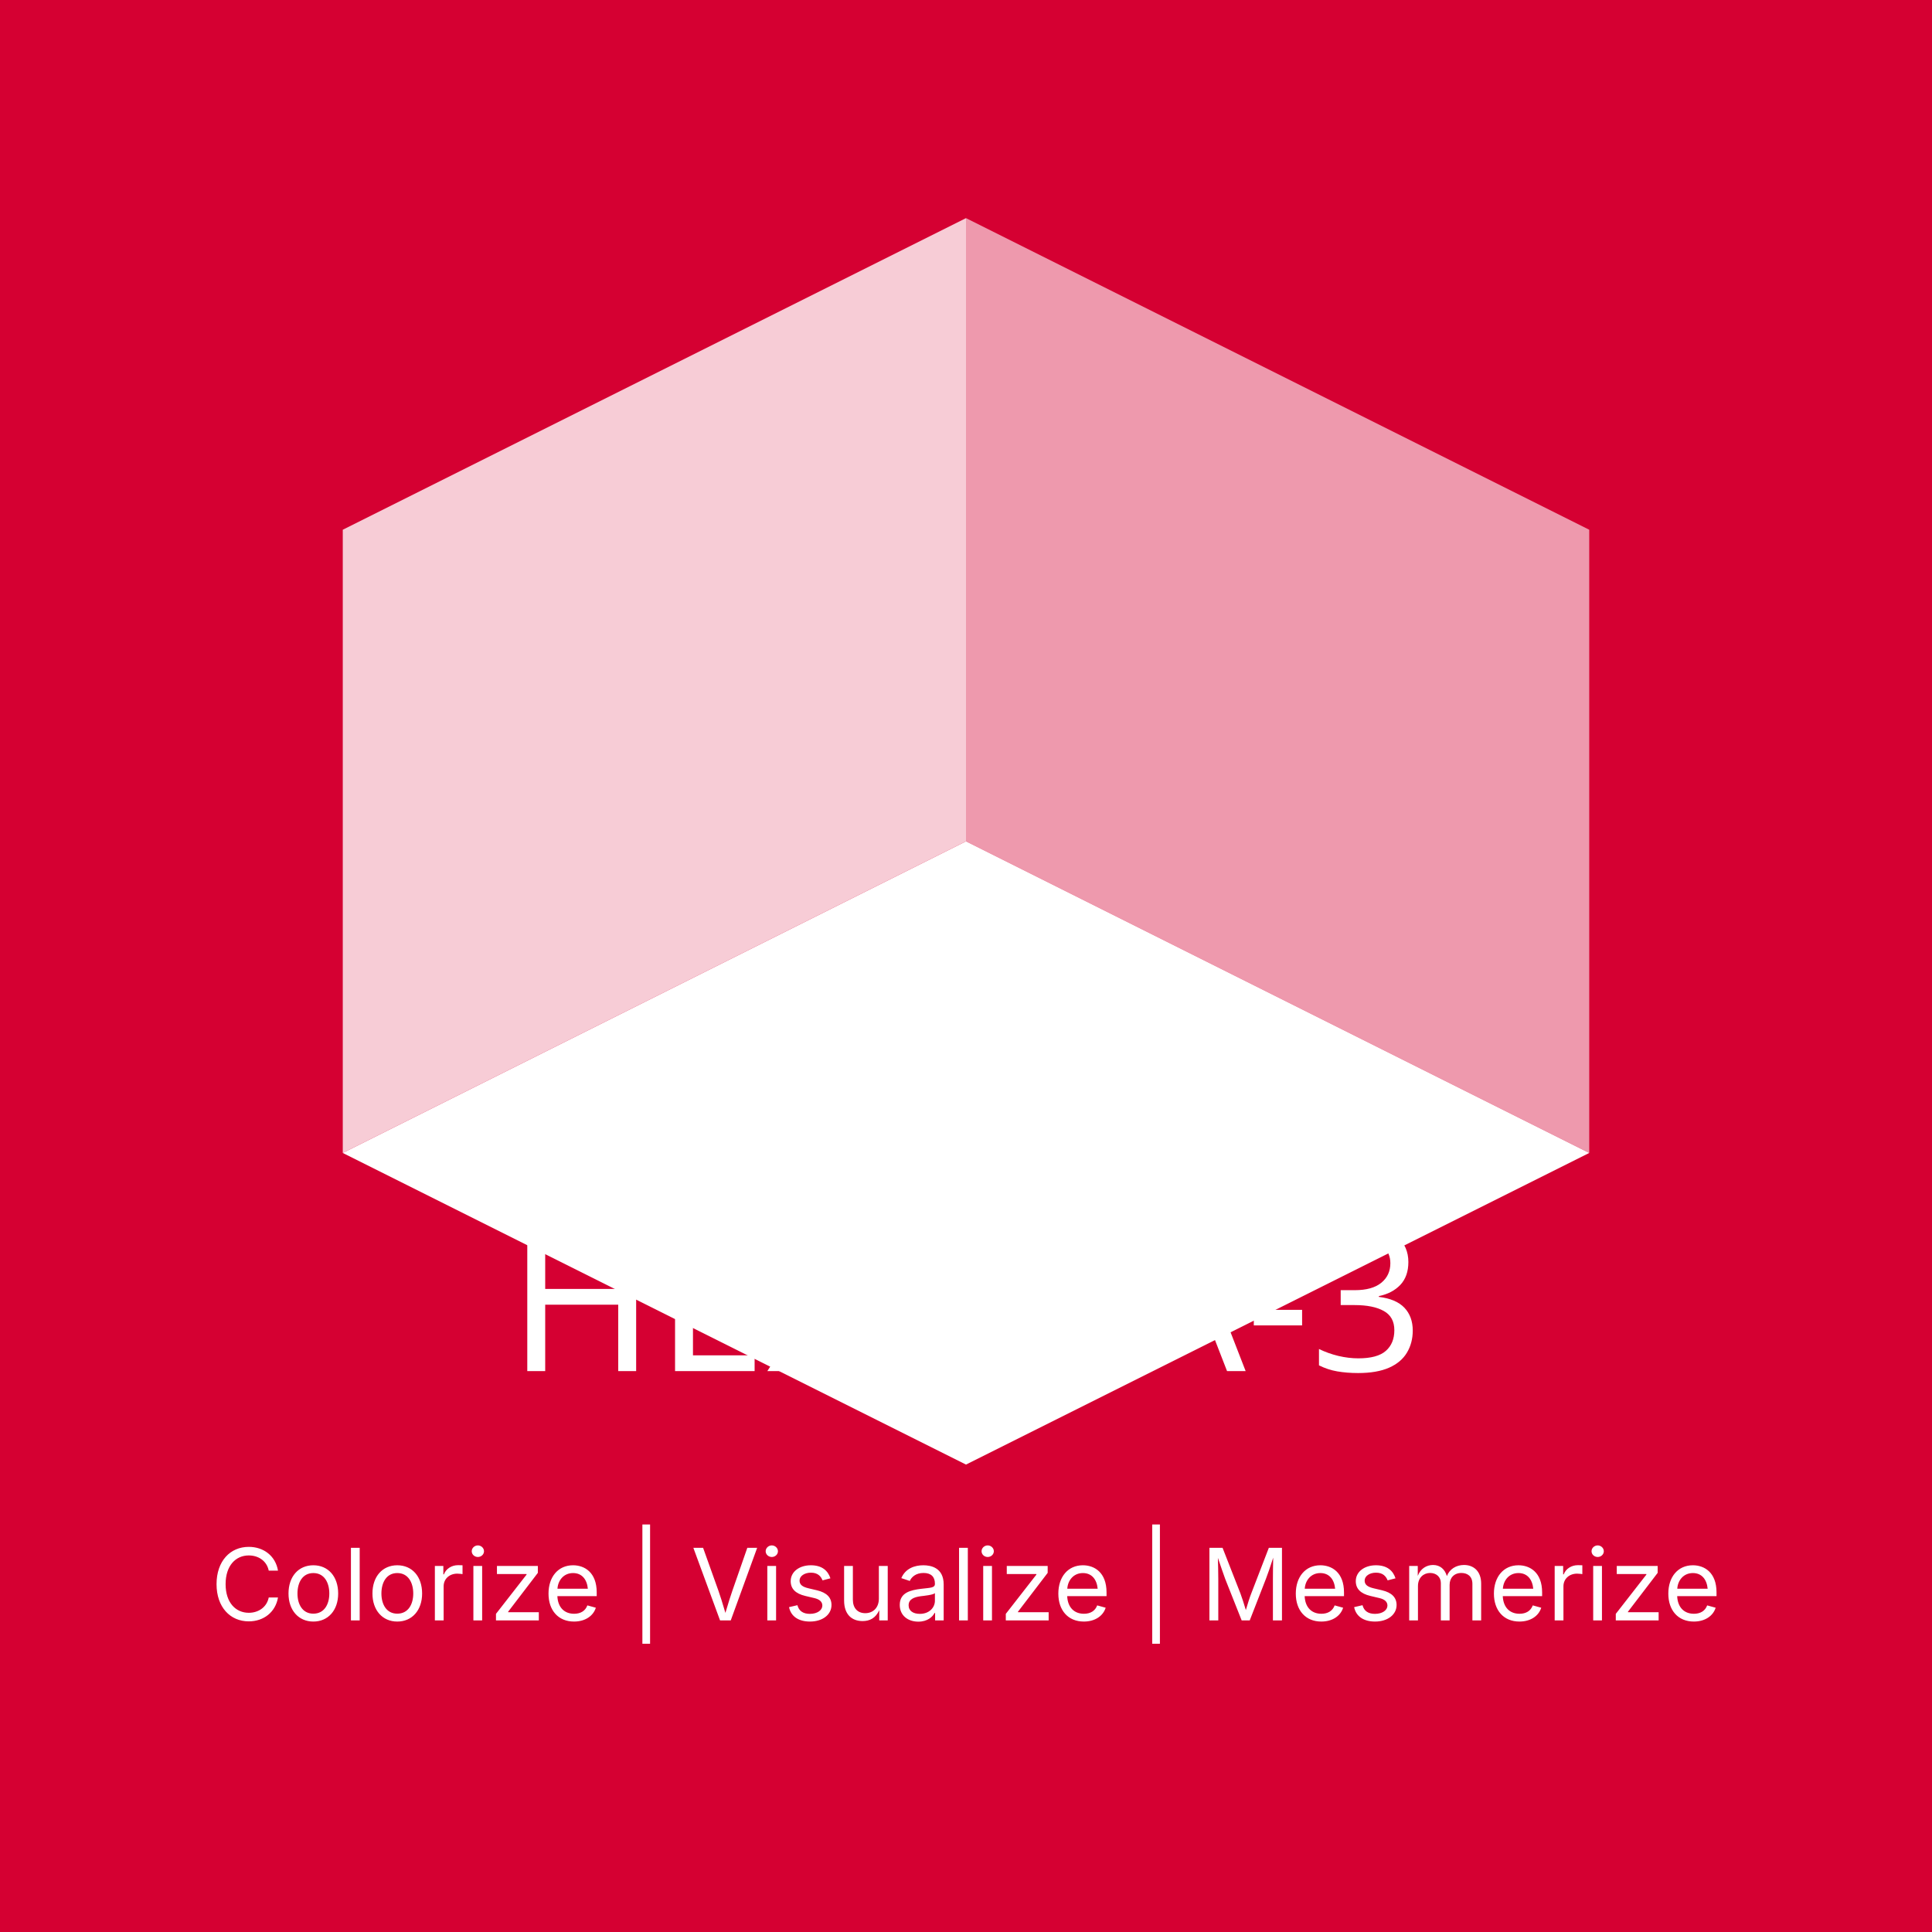
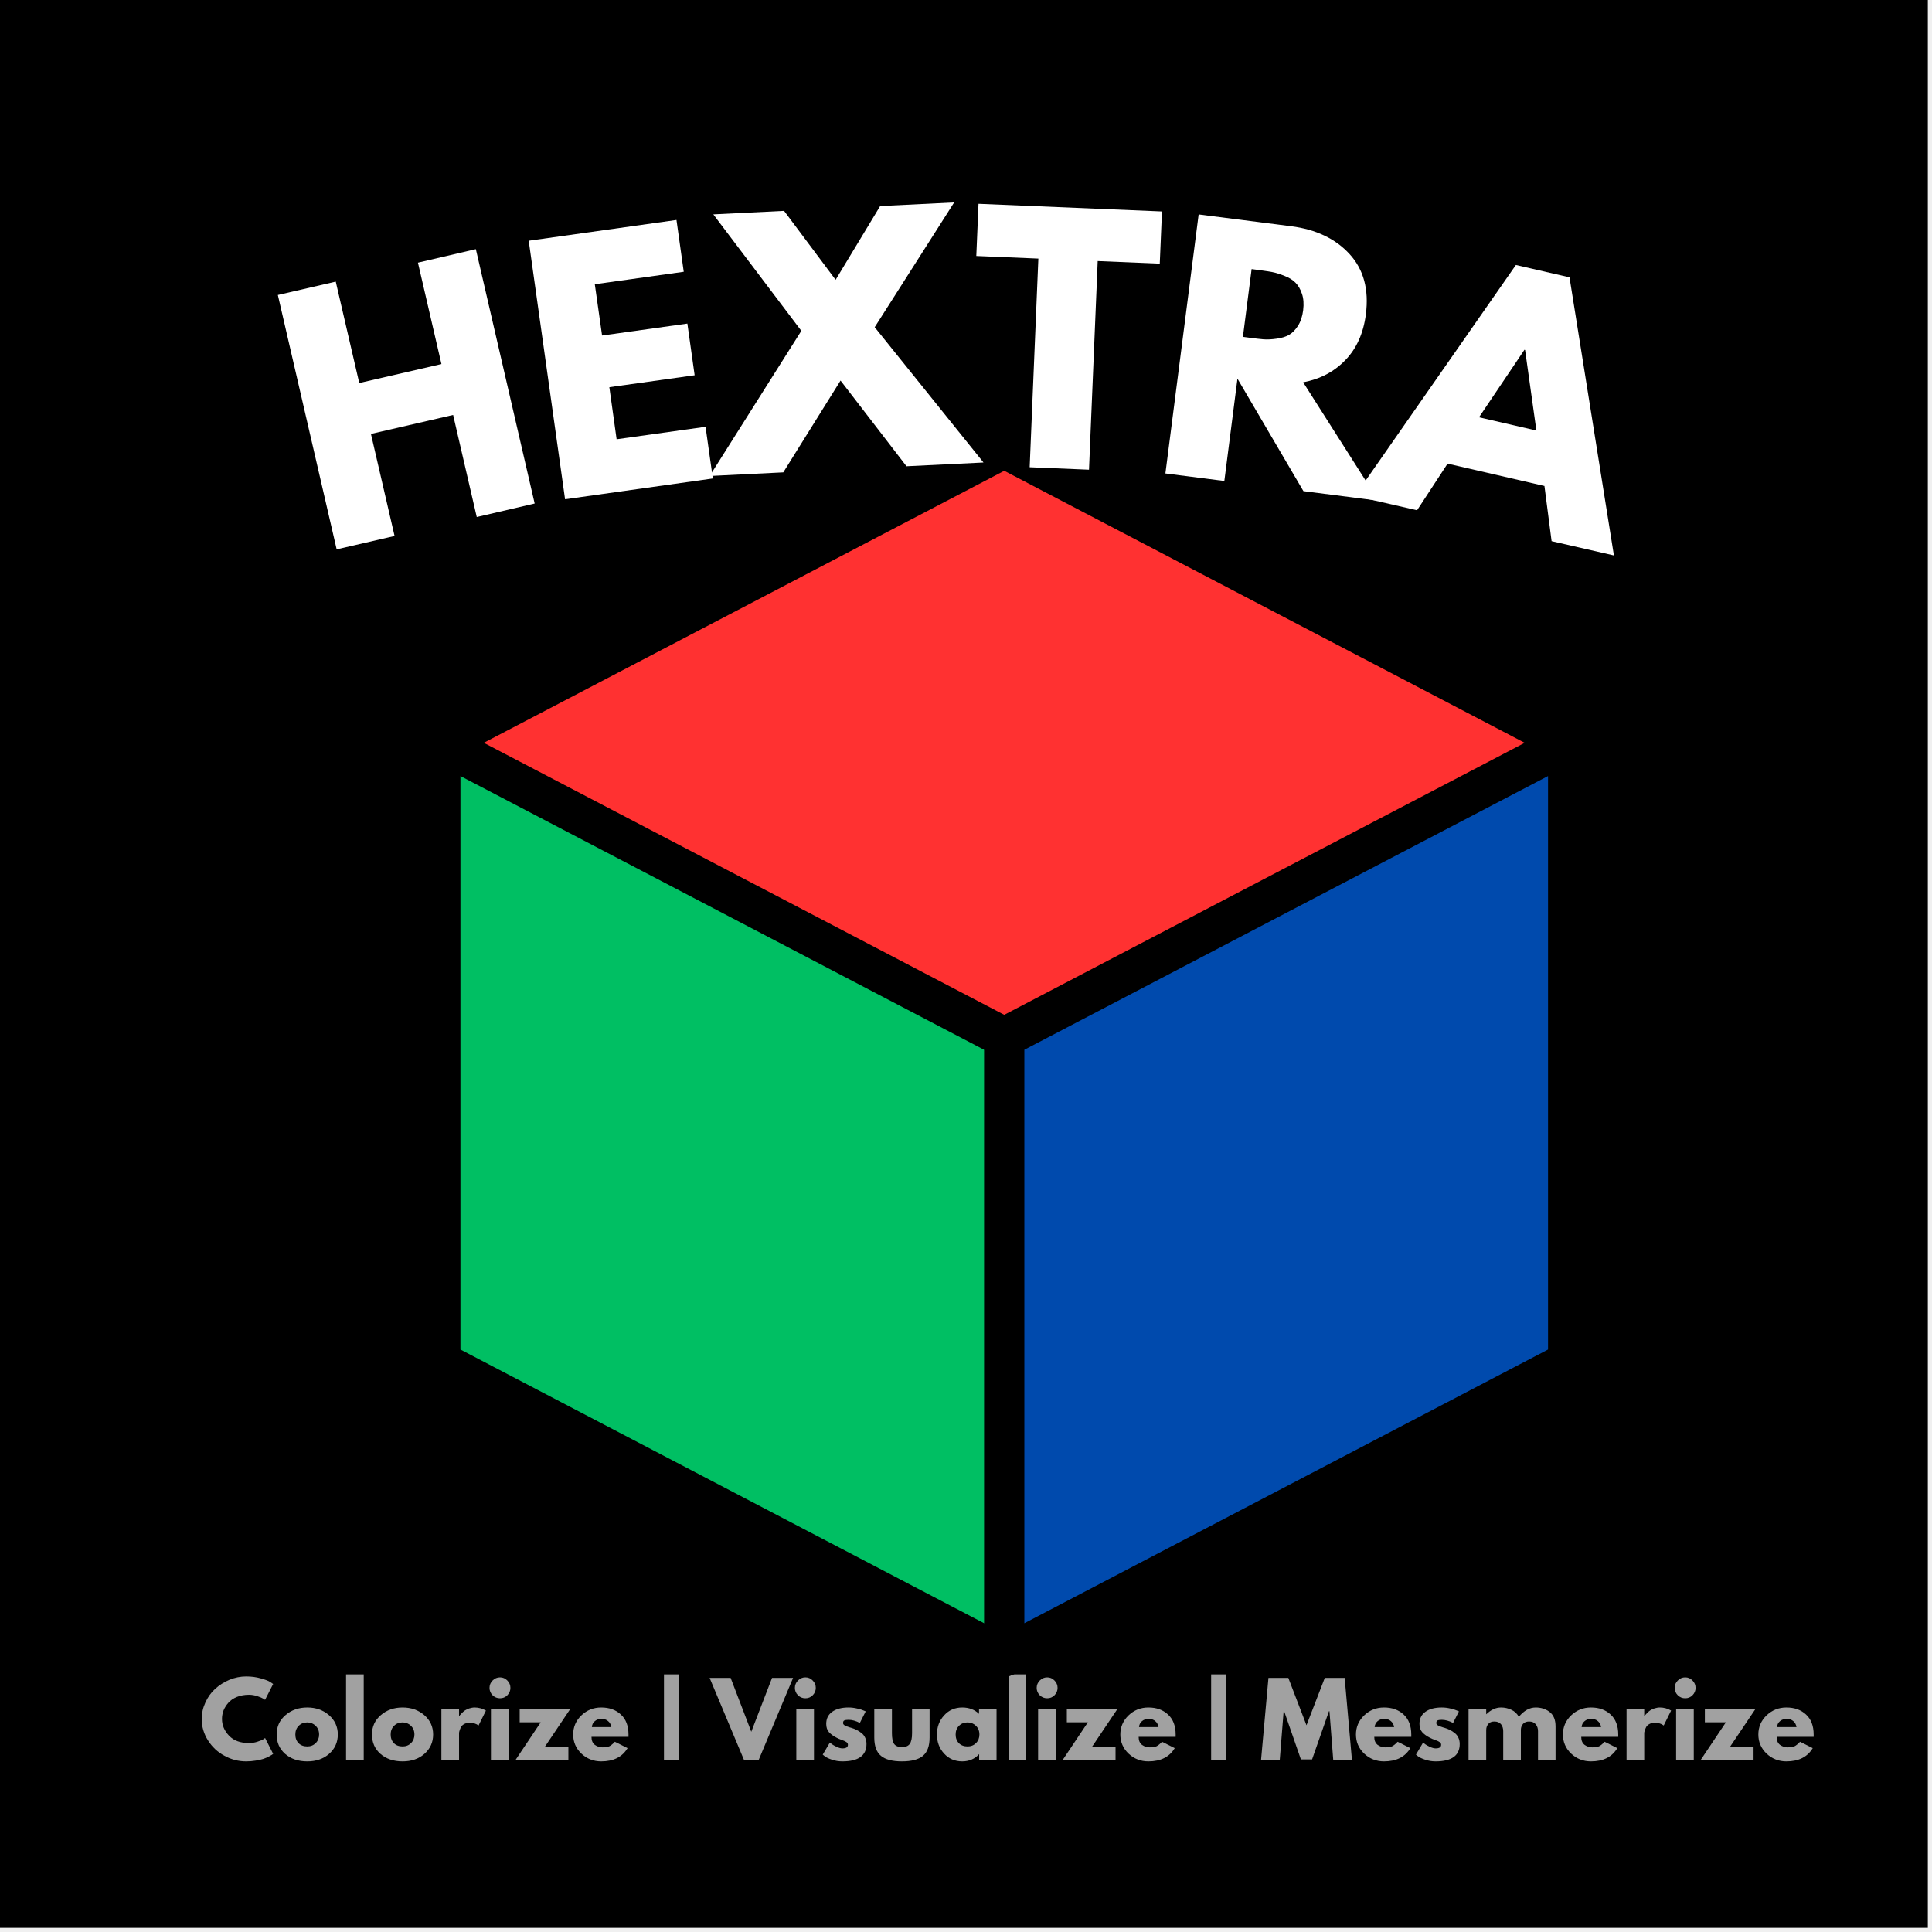
- <svg xmlns="http://www.w3.org/2000/svg" width="310" height="310">
-   <rect width="310" height="310" fill="#D50032" />
-   <g transform="translate(55,45)">
-     <path d="M0 140 l100 -50 l100 50 l-100 50 z" fill="#ffffff" />
-     <path d="M0 140 l0 -100 l100 -50 l0 100 z" fill="#ffffff" fill-opacity="0.8" />
-     <path d="M200 140 l0 -100 l-100 -50 l0 100 z" fill="#ffffff" fill-opacity="0.6" />
-   </g>
-   <text x="155" y="220" font-family="League Spartan" font-size="32" text-anchor="middle" fill="#ffffff">HEXTRA-3</text>
-   <text x="155" y="260" font-family="Inter" font-size="16" text-anchor="middle" fill="#ffffff">Colorize | Visualize | Mesmerize</text>
+ <svg xmlns="http://www.w3.org/2000/svg" width="310" zoomAndPan="magnify" viewBox="0 0 232.5 232.5" height="310" preserveAspectRatio="xMidYMid meet" version="1.0">
+   <defs>
+     <filter x="0%" y="0%" width="100%" height="100%" id="f53eb63b4e">
+       <feColorMatrix values="0 0 0 0 1 0 0 0 0 1 0 0 0 0 1 0 0 0 1 0" color-interpolation-filters="sRGB" />
+     </filter>
+     <g />
+     <mask id="73063fb998">
+       <g filter="url(#f53eb63b4e)">
+         <rect x="-23.25" width="279" fill="#000000" y="-23.25" height="279" fill-opacity="0.63" />
+       </g>
+     </mask>
+     <clipPath id="844c8e6bea">
+       <path d="M 1 0.168 L 10 0.168 L 10 11 L 1 11 Z M 1 0.168 " clip-rule="nonzero" />
+     </clipPath>
+     <clipPath id="834dbd59e7">
+       <path d="M 18 0.168 L 21 0.168 L 21 11 L 18 11 Z M 18 0.168 " clip-rule="nonzero" />
+     </clipPath>
+     <clipPath id="1059a6df16">
+       <path d="M 35 0.168 L 39 0.168 L 39 11 L 35 11 Z M 35 0.168 " clip-rule="nonzero" />
+     </clipPath>
+     <clipPath id="b4ffa8c2ae">
+       <path d="M 56 0.168 L 59 0.168 L 59 11 L 56 11 Z M 56 0.168 " clip-rule="nonzero" />
+     </clipPath>
+     <clipPath id="2eeb4f1b42">
+       <path d="M 62 0.168 L 73 0.168 L 73 11 L 62 11 Z M 62 0.168 " clip-rule="nonzero" />
+     </clipPath>
+     <clipPath id="8f95985259">
+       <path d="M 72 0.168 L 76 0.168 L 76 11 L 72 11 Z M 72 0.168 " clip-rule="nonzero" />
+     </clipPath>
+     <clipPath id="1e5fb18778">
+       <path d="M 98 0.168 L 101 0.168 L 101 11 L 98 11 Z M 98 0.168 " clip-rule="nonzero" />
+     </clipPath>
+     <clipPath id="5b10192831">
+       <path d="M 101 0.168 L 105 0.168 L 105 11 L 101 11 Z M 101 0.168 " clip-rule="nonzero" />
+     </clipPath>
+     <clipPath id="7c2e73dd6c">
+       <path d="M 122 0.168 L 125 0.168 L 125 11 L 122 11 Z M 122 0.168 " clip-rule="nonzero" />
+     </clipPath>
+     <clipPath id="00f5d385f2">
+       <path d="M 128 0.168 L 140 0.168 L 140 11 L 128 11 Z M 128 0.168 " clip-rule="nonzero" />
+     </clipPath>
+     <clipPath id="81c0f920b0">
+       <path d="M 178 0.168 L 182 0.168 L 182 11 L 178 11 Z M 178 0.168 " clip-rule="nonzero" />
+     </clipPath>
+     <clipPath id="2756136179">
+       <rect x="0" width="198" y="0" height="16" />
+     </clipPath>
+     <clipPath id="5c63e93ac6">
+       <path d="M 50.223 51.316 L 191.668 51.316 L 191.668 92 L 50.223 92 Z M 50.223 51.316 " clip-rule="nonzero" />
+     </clipPath>
+     <clipPath id="6ca70e85de">
+       <path d="M 50.223 86 L 124 86 L 124 201.746 L 50.223 201.746 Z M 50.223 86 " clip-rule="nonzero" />
+     </clipPath>
+     <clipPath id="7e48818a61">
+       <path d="M 118 86 L 191.668 86 L 191.668 201.746 L 118 201.746 Z M 118 86 " clip-rule="nonzero" />
+     </clipPath>
+   </defs>
+   <path fill="#ffffff" d="M 0 0 L 232 0 L 232 232 L 0 232 Z M 0 0 " fill-opacity="1" fill-rule="nonzero" />
+   <path fill="#000000" d="M 0 0 L 232 0 L 232 232 L 0 232 Z M 0 0 " fill-opacity="1" fill-rule="nonzero" />
+   <g mask="url(#73063fb998)">
+     <g transform="matrix(1, 0, 0, 1, 23, 201)">
+       <g clip-path="url(#2756136179)">
+         <g clip-path="url(#844c8e6bea)">
+           <g fill="#ffffff" fill-opacity="1">
+             <g transform="translate(0.995274, 10.79451)">
+               <g>
+                 <path d="M 5.969 -2.031 C 6.312 -2.031 6.645 -2.082 6.969 -2.188 C 7.289 -2.289 7.531 -2.391 7.688 -2.484 L 7.906 -2.641 L 8.875 -0.734 C 8.844 -0.703 8.797 -0.664 8.734 -0.625 C 8.68 -0.594 8.551 -0.52 8.344 -0.406 C 8.145 -0.301 7.926 -0.207 7.688 -0.125 C 7.457 -0.051 7.156 0.016 6.781 0.078 C 6.406 0.141 6.02 0.172 5.625 0.172 C 4.707 0.172 3.836 -0.051 3.016 -0.5 C 2.191 -0.945 1.531 -1.566 1.031 -2.359 C 0.531 -3.148 0.281 -4.004 0.281 -4.922 C 0.281 -5.609 0.426 -6.27 0.719 -6.906 C 1.008 -7.551 1.398 -8.098 1.891 -8.547 C 2.391 -9.004 2.961 -9.367 3.609 -9.641 C 4.266 -9.91 4.938 -10.047 5.625 -10.047 C 6.258 -10.047 6.848 -9.969 7.391 -9.812 C 7.93 -9.664 8.312 -9.52 8.531 -9.375 L 8.875 -9.141 L 7.906 -7.234 C 7.852 -7.273 7.77 -7.328 7.656 -7.391 C 7.551 -7.461 7.328 -7.555 6.984 -7.672 C 6.648 -7.785 6.312 -7.844 5.969 -7.844 C 5.426 -7.844 4.938 -7.754 4.5 -7.578 C 4.07 -7.398 3.734 -7.164 3.484 -6.875 C 3.234 -6.594 3.039 -6.285 2.906 -5.953 C 2.781 -5.617 2.719 -5.281 2.719 -4.938 C 2.719 -4.188 3 -3.516 3.562 -2.922 C 4.125 -2.328 4.926 -2.031 5.969 -2.031 Z M 5.969 -2.031 " />
+               </g>
+             </g>
+           </g>
+         </g>
+         <g fill="#ffffff" fill-opacity="1">
+           <g transform="translate(10.0119, 10.79451)">
+             <g>
+               <path d="M 1.297 -0.734 C 0.617 -1.336 0.281 -2.113 0.281 -3.062 C 0.281 -4.008 0.633 -4.785 1.344 -5.391 C 2.051 -6.004 2.926 -6.312 3.969 -6.312 C 5 -6.312 5.867 -6.004 6.578 -5.391 C 7.285 -4.773 7.641 -4 7.641 -3.062 C 7.641 -2.125 7.289 -1.348 6.594 -0.734 C 5.906 -0.129 5.031 0.172 3.969 0.172 C 2.875 0.172 1.984 -0.129 1.297 -0.734 Z M 2.938 -4.109 C 2.664 -3.836 2.531 -3.488 2.531 -3.062 C 2.531 -2.633 2.66 -2.285 2.922 -2.016 C 3.18 -1.754 3.531 -1.625 3.969 -1.625 C 4.375 -1.625 4.711 -1.758 4.984 -2.031 C 5.254 -2.301 5.391 -2.645 5.391 -3.062 C 5.391 -3.488 5.25 -3.836 4.969 -4.109 C 4.695 -4.379 4.363 -4.516 3.969 -4.516 C 3.551 -4.516 3.207 -4.379 2.938 -4.109 Z M 2.938 -4.109 " />
+             </g>
+           </g>
+         </g>
+         <g clip-path="url(#834dbd59e7)">
+           <g fill="#ffffff" fill-opacity="1">
+             <g transform="translate(17.92689, 10.79451)">
+               <g>
+                 <path d="M 0.719 0 L 0.719 -10.297 L 2.844 -10.297 L 2.844 0 Z M 0.719 0 " />
+               </g>
+             </g>
+           </g>
+         </g>
+         <g fill="#ffffff" fill-opacity="1">
+           <g transform="translate(21.48325, 10.79451)">
+             <g>
+               <path d="M 1.297 -0.734 C 0.617 -1.336 0.281 -2.113 0.281 -3.062 C 0.281 -4.008 0.633 -4.785 1.344 -5.391 C 2.051 -6.004 2.926 -6.312 3.969 -6.312 C 5 -6.312 5.867 -6.004 6.578 -5.391 C 7.285 -4.773 7.641 -4 7.641 -3.062 C 7.641 -2.125 7.289 -1.348 6.594 -0.734 C 5.906 -0.129 5.031 0.172 3.969 0.172 C 2.875 0.172 1.984 -0.129 1.297 -0.734 Z M 2.938 -4.109 C 2.664 -3.836 2.531 -3.488 2.531 -3.062 C 2.531 -2.633 2.66 -2.285 2.922 -2.016 C 3.18 -1.754 3.531 -1.625 3.969 -1.625 C 4.375 -1.625 4.711 -1.758 4.984 -2.031 C 5.254 -2.301 5.391 -2.645 5.391 -3.062 C 5.391 -3.488 5.25 -3.836 4.969 -4.109 C 4.695 -4.379 4.363 -4.516 3.969 -4.516 C 3.551 -4.516 3.207 -4.379 2.938 -4.109 Z M 2.938 -4.109 " />
+             </g>
+           </g>
+         </g>
+         <g fill="#ffffff" fill-opacity="1">
+           <g transform="translate(29.39824, 10.79451)">
+             <g>
+               <path d="M 0.719 0 L 0.719 -6.141 L 2.844 -6.141 L 2.844 -5.25 L 2.859 -5.25 C 2.879 -5.281 2.906 -5.32 2.938 -5.375 C 2.977 -5.426 3.055 -5.508 3.172 -5.625 C 3.285 -5.75 3.41 -5.859 3.547 -5.953 C 3.691 -6.047 3.867 -6.129 4.078 -6.203 C 4.297 -6.273 4.516 -6.312 4.734 -6.312 C 4.973 -6.312 5.203 -6.281 5.422 -6.219 C 5.641 -6.156 5.801 -6.094 5.906 -6.031 L 6.078 -5.938 L 5.188 -4.141 C 4.926 -4.359 4.562 -4.469 4.094 -4.469 C 3.832 -4.469 3.609 -4.41 3.422 -4.297 C 3.242 -4.191 3.117 -4.055 3.047 -3.891 C 2.973 -3.734 2.922 -3.598 2.891 -3.484 C 2.859 -3.379 2.844 -3.297 2.844 -3.234 L 2.844 0 Z M 0.719 0 " />
+             </g>
+           </g>
+         </g>
+         <g clip-path="url(#1059a6df16)">
+           <g fill="#ffffff" fill-opacity="1">
+             <g transform="translate(35.36143, 10.79451)">
+               <g>
+                 <path d="M 0.922 -9.562 C 1.172 -9.812 1.469 -9.938 1.812 -9.938 C 2.156 -9.938 2.445 -9.812 2.688 -9.562 C 2.938 -9.312 3.062 -9.016 3.062 -8.672 C 3.062 -8.328 2.938 -8.031 2.688 -7.781 C 2.445 -7.539 2.156 -7.422 1.812 -7.422 C 1.469 -7.422 1.172 -7.539 0.922 -7.781 C 0.672 -8.031 0.547 -8.328 0.547 -8.672 C 0.547 -9.016 0.672 -9.312 0.922 -9.562 Z M 0.719 -6.141 L 0.719 0 L 2.844 0 L 2.844 -6.141 Z M 0.719 -6.141 " />
+               </g>
+             </g>
+           </g>
+         </g>
+         <g fill="#ffffff" fill-opacity="1">
+           <g transform="translate(38.97767, 10.79451)">
+             <g>
+               <path d="M 6.656 -6.141 L 3.609 -1.609 L 6.422 -1.609 L 6.422 0 L 0.062 0 L 3.094 -4.531 L 0.562 -4.531 L 0.562 -6.141 Z M 6.656 -6.141 " />
+             </g>
+           </g>
+         </g>
+         <g fill="#ffffff" fill-opacity="1">
+           <g transform="translate(45.69523, 10.79451)">
+             <g>
+               <path d="M 6.938 -2.781 L 2.484 -2.781 C 2.484 -2.344 2.617 -2.02 2.891 -1.812 C 3.172 -1.613 3.477 -1.516 3.812 -1.516 C 4.156 -1.516 4.426 -1.555 4.625 -1.641 C 4.82 -1.734 5.047 -1.914 5.297 -2.188 L 6.828 -1.422 C 6.191 -0.359 5.133 0.172 3.656 0.172 C 2.727 0.172 1.93 -0.141 1.266 -0.766 C 0.609 -1.398 0.281 -2.164 0.281 -3.062 C 0.281 -3.957 0.609 -4.723 1.266 -5.359 C 1.93 -5.992 2.727 -6.312 3.656 -6.312 C 4.625 -6.312 5.41 -6.031 6.016 -5.469 C 6.629 -4.906 6.938 -4.102 6.938 -3.062 C 6.938 -2.914 6.938 -2.82 6.938 -2.781 Z M 2.531 -3.953 L 4.875 -3.953 C 4.82 -4.266 4.691 -4.504 4.484 -4.672 C 4.285 -4.848 4.023 -4.938 3.703 -4.938 C 3.359 -4.938 3.082 -4.844 2.875 -4.656 C 2.664 -4.477 2.551 -4.242 2.531 -3.953 Z M 2.531 -3.953 " />
+             </g>
+           </g>
+         </g>
+         <g fill="#ffffff" fill-opacity="1">
+           <g transform="translate(52.91572, 10.79451)">
+             <g />
+           </g>
+         </g>
+         <g clip-path="url(#b4ffa8c2ae)">
+           <g fill="#ffffff" fill-opacity="1">
+             <g transform="translate(56.1847, 10.79451)">
+               <g>
+                 <path d="M 0.719 0 L 0.719 -10.297 L 2.547 -10.297 L 2.547 0 Z M 0.719 0 " />
+               </g>
+             </g>
+           </g>
+         </g>
+         <g fill="#ffffff" fill-opacity="1">
+           <g transform="translate(59.45368, 10.79451)">
+             <g />
+           </g>
+         </g>
+         <g clip-path="url(#2eeb4f1b42)">
+           <g fill="#ffffff" fill-opacity="1">
+             <g transform="translate(62.72266, 10.79451)">
+               <g>
+                 <path d="M 3.812 0 L -0.328 -9.875 L 2.203 -9.875 L 4.688 -3.391 L 7.188 -9.875 L 9.719 -9.875 L 5.578 0 Z M 3.812 0 " />
+               </g>
+             </g>
+           </g>
+         </g>
+         <g clip-path="url(#8f95985259)">
+           <g fill="#ffffff" fill-opacity="1">
+             <g transform="translate(72.11048, 10.79451)">
+               <g>
+                 <path d="M 0.922 -9.562 C 1.172 -9.812 1.469 -9.938 1.812 -9.938 C 2.156 -9.938 2.445 -9.812 2.688 -9.562 C 2.938 -9.312 3.062 -9.016 3.062 -8.672 C 3.062 -8.328 2.938 -8.031 2.688 -7.781 C 2.445 -7.539 2.156 -7.422 1.812 -7.422 C 1.469 -7.422 1.172 -7.539 0.922 -7.781 C 0.672 -8.031 0.547 -8.328 0.547 -8.672 C 0.547 -9.016 0.672 -9.312 0.922 -9.562 Z M 0.719 -6.141 L 0.719 0 L 2.844 0 L 2.844 -6.141 Z M 0.719 -6.141 " />
+               </g>
+             </g>
+           </g>
+         </g>
+         <g fill="#ffffff" fill-opacity="1">
+           <g transform="translate(75.72672, 10.79451)">
+             <g>
+               <path d="M 3.391 -6.312 C 3.734 -6.312 4.078 -6.27 4.422 -6.188 C 4.766 -6.113 5.02 -6.035 5.188 -5.953 L 5.453 -5.844 L 4.75 -4.453 C 4.27 -4.703 3.816 -4.828 3.391 -4.828 C 3.148 -4.828 2.977 -4.801 2.875 -4.75 C 2.781 -4.707 2.734 -4.613 2.734 -4.469 C 2.734 -4.438 2.734 -4.406 2.734 -4.375 C 2.742 -4.344 2.758 -4.312 2.781 -4.281 C 2.812 -4.25 2.836 -4.223 2.859 -4.203 C 2.879 -4.18 2.91 -4.16 2.953 -4.141 C 3.004 -4.117 3.039 -4.098 3.062 -4.078 C 3.094 -4.066 3.141 -4.051 3.203 -4.031 C 3.266 -4.008 3.312 -3.992 3.344 -3.984 C 3.383 -3.973 3.441 -3.953 3.516 -3.922 C 3.586 -3.898 3.645 -3.883 3.688 -3.875 C 3.938 -3.801 4.148 -3.719 4.328 -3.625 C 4.516 -3.539 4.707 -3.422 4.906 -3.266 C 5.113 -3.117 5.27 -2.93 5.375 -2.703 C 5.488 -2.473 5.547 -2.211 5.547 -1.922 C 5.547 -0.523 4.578 0.172 2.641 0.172 C 2.203 0.172 1.785 0.102 1.391 -0.031 C 0.992 -0.164 0.707 -0.301 0.531 -0.438 L 0.281 -0.641 L 1.141 -2.094 C 1.203 -2.039 1.285 -1.973 1.391 -1.891 C 1.492 -1.816 1.68 -1.711 1.953 -1.578 C 2.223 -1.453 2.457 -1.391 2.656 -1.391 C 3.094 -1.391 3.312 -1.535 3.312 -1.828 C 3.312 -1.961 3.254 -2.066 3.141 -2.141 C 3.035 -2.223 2.848 -2.312 2.578 -2.406 C 2.305 -2.5 2.098 -2.586 1.953 -2.672 C 1.566 -2.867 1.258 -3.094 1.031 -3.344 C 0.812 -3.594 0.703 -3.926 0.703 -4.344 C 0.703 -4.969 0.941 -5.453 1.422 -5.797 C 1.91 -6.141 2.566 -6.312 3.391 -6.312 Z M 3.391 -6.312 " />
+             </g>
+           </g>
+         </g>
+         <g fill="#ffffff" fill-opacity="1">
+           <g transform="translate(81.61805, 10.79451)">
+             <g>
+               <path d="M 2.719 -6.141 L 2.719 -3.219 C 2.719 -2.613 2.805 -2.18 2.984 -1.922 C 3.172 -1.672 3.484 -1.547 3.922 -1.547 C 4.359 -1.547 4.672 -1.672 4.859 -1.922 C 5.047 -2.18 5.141 -2.613 5.141 -3.219 L 5.141 -6.141 L 7.25 -6.141 L 7.25 -2.703 C 7.25 -1.68 6.984 -0.945 6.453 -0.5 C 5.922 -0.051 5.078 0.172 3.922 0.172 C 2.766 0.172 1.922 -0.051 1.391 -0.5 C 0.859 -0.945 0.594 -1.68 0.594 -2.703 L 0.594 -6.141 Z M 2.719 -6.141 " />
+             </g>
+           </g>
+         </g>
+         <g fill="#ffffff" fill-opacity="1">
+           <g transform="translate(89.47317, 10.79451)">
+             <g>
+               <path d="M 1.141 -0.766 C 0.566 -1.391 0.281 -2.156 0.281 -3.062 C 0.281 -3.969 0.566 -4.734 1.141 -5.359 C 1.711 -5.992 2.441 -6.312 3.328 -6.312 C 4.141 -6.312 4.812 -6.055 5.344 -5.547 L 5.344 -6.141 L 7.453 -6.141 L 7.453 0 L 5.359 0 L 5.359 -0.688 L 5.344 -0.688 C 4.812 -0.113 4.141 0.172 3.328 0.172 C 2.441 0.172 1.711 -0.141 1.141 -0.766 Z M 2.938 -4.109 C 2.664 -3.836 2.531 -3.488 2.531 -3.062 C 2.531 -2.633 2.66 -2.285 2.922 -2.016 C 3.18 -1.754 3.531 -1.625 3.969 -1.625 C 4.375 -1.625 4.711 -1.758 4.984 -2.031 C 5.254 -2.301 5.391 -2.645 5.391 -3.062 C 5.391 -3.488 5.25 -3.836 4.969 -4.109 C 4.695 -4.379 4.363 -4.516 3.969 -4.516 C 3.551 -4.516 3.207 -4.379 2.938 -4.109 Z M 2.938 -4.109 " />
+             </g>
+           </g>
+         </g>
+         <g clip-path="url(#1e5fb18778)">
+           <g fill="#ffffff" fill-opacity="1">
+             <g transform="translate(97.65161, 10.79451)">
+               <g>
+                 <path d="M 0.719 0 L 0.719 -10.297 L 2.844 -10.297 L 2.844 0 Z M 0.719 0 " />
+               </g>
+             </g>
+           </g>
+         </g>
+         <g clip-path="url(#5b10192831)">
+           <g fill="#ffffff" fill-opacity="1">
+             <g transform="translate(101.208, 10.79451)">
+               <g>
+                 <path d="M 0.922 -9.562 C 1.172 -9.812 1.469 -9.938 1.812 -9.938 C 2.156 -9.938 2.445 -9.812 2.688 -9.562 C 2.938 -9.312 3.062 -9.016 3.062 -8.672 C 3.062 -8.328 2.938 -8.031 2.688 -7.781 C 2.445 -7.539 2.156 -7.422 1.812 -7.422 C 1.469 -7.422 1.172 -7.539 0.922 -7.781 C 0.672 -8.031 0.547 -8.328 0.547 -8.672 C 0.547 -9.016 0.672 -9.312 0.922 -9.562 Z M 0.719 -6.141 L 0.719 0 L 2.844 0 L 2.844 -6.141 Z M 0.719 -6.141 " />
+               </g>
+             </g>
+           </g>
+         </g>
+         <g fill="#ffffff" fill-opacity="1">
+           <g transform="translate(104.8242, 10.79451)">
+             <g>
+               <path d="M 6.656 -6.141 L 3.609 -1.609 L 6.422 -1.609 L 6.422 0 L 0.062 0 L 3.094 -4.531 L 0.562 -4.531 L 0.562 -6.141 Z M 6.656 -6.141 " />
+             </g>
+           </g>
+         </g>
+         <g fill="#ffffff" fill-opacity="1">
+           <g transform="translate(111.5418, 10.79451)">
+             <g>
+               <path d="M 6.938 -2.781 L 2.484 -2.781 C 2.484 -2.344 2.617 -2.02 2.891 -1.812 C 3.172 -1.613 3.477 -1.516 3.812 -1.516 C 4.156 -1.516 4.426 -1.555 4.625 -1.641 C 4.82 -1.734 5.047 -1.914 5.297 -2.188 L 6.828 -1.422 C 6.191 -0.359 5.133 0.172 3.656 0.172 C 2.727 0.172 1.93 -0.141 1.266 -0.766 C 0.609 -1.398 0.281 -2.164 0.281 -3.062 C 0.281 -3.957 0.609 -4.723 1.266 -5.359 C 1.93 -5.992 2.727 -6.312 3.656 -6.312 C 4.625 -6.312 5.41 -6.031 6.016 -5.469 C 6.629 -4.906 6.938 -4.102 6.938 -3.062 C 6.938 -2.914 6.938 -2.82 6.938 -2.781 Z M 2.531 -3.953 L 4.875 -3.953 C 4.82 -4.266 4.691 -4.504 4.484 -4.672 C 4.285 -4.848 4.023 -4.938 3.703 -4.938 C 3.359 -4.938 3.082 -4.844 2.875 -4.656 C 2.664 -4.477 2.551 -4.242 2.531 -3.953 Z M 2.531 -3.953 " />
+             </g>
+           </g>
+         </g>
+         <g fill="#ffffff" fill-opacity="1">
+           <g transform="translate(118.7623, 10.79451)">
+             <g />
+           </g>
+         </g>
+         <g clip-path="url(#7c2e73dd6c)">
+           <g fill="#ffffff" fill-opacity="1">
+             <g transform="translate(122.0312, 10.79451)">
+               <g>
+                 <path d="M 0.719 0 L 0.719 -10.297 L 2.547 -10.297 L 2.547 0 Z M 0.719 0 " />
+               </g>
+             </g>
+           </g>
+         </g>
+         <g fill="#ffffff" fill-opacity="1">
+           <g transform="translate(125.3002, 10.79451)">
+             <g />
+           </g>
+         </g>
+         <g clip-path="url(#00f5d385f2)">
+           <g fill="#ffffff" fill-opacity="1">
+             <g transform="translate(128.5692, 10.79451)">
+               <g>
+                 <path d="M 8.875 0 L 8.422 -5.859 L 8.359 -5.859 L 6.328 -0.062 L 4.984 -0.062 L 2.969 -5.859 L 2.906 -5.859 L 2.438 0 L 0.188 0 L 1.078 -9.875 L 3.469 -9.875 L 5.656 -4.172 L 7.859 -9.875 L 10.25 -9.875 L 11.125 0 Z M 8.875 0 " />
+               </g>
+             </g>
+           </g>
+         </g>
+         <g fill="#ffffff" fill-opacity="1">
+           <g transform="translate(139.8969, 10.79451)">
+             <g>
+               <path d="M 6.938 -2.781 L 2.484 -2.781 C 2.484 -2.344 2.617 -2.02 2.891 -1.812 C 3.172 -1.613 3.477 -1.516 3.812 -1.516 C 4.156 -1.516 4.426 -1.555 4.625 -1.641 C 4.82 -1.734 5.047 -1.914 5.297 -2.188 L 6.828 -1.422 C 6.191 -0.359 5.133 0.172 3.656 0.172 C 2.727 0.172 1.93 -0.141 1.266 -0.766 C 0.609 -1.398 0.281 -2.164 0.281 -3.062 C 0.281 -3.957 0.609 -4.723 1.266 -5.359 C 1.93 -5.992 2.727 -6.312 3.656 -6.312 C 4.625 -6.312 5.41 -6.031 6.016 -5.469 C 6.629 -4.906 6.938 -4.102 6.938 -3.062 C 6.938 -2.914 6.938 -2.82 6.938 -2.781 Z M 2.531 -3.953 L 4.875 -3.953 C 4.82 -4.266 4.691 -4.504 4.484 -4.672 C 4.285 -4.848 4.023 -4.938 3.703 -4.938 C 3.359 -4.938 3.082 -4.844 2.875 -4.656 C 2.664 -4.477 2.551 -4.242 2.531 -3.953 Z M 2.531 -3.953 " />
+             </g>
+           </g>
+         </g>
+         <g fill="#ffffff" fill-opacity="1">
+           <g transform="translate(147.1173, 10.79451)">
+             <g>
+               <path d="M 3.391 -6.312 C 3.734 -6.312 4.078 -6.27 4.422 -6.188 C 4.766 -6.113 5.02 -6.035 5.188 -5.953 L 5.453 -5.844 L 4.75 -4.453 C 4.27 -4.703 3.816 -4.828 3.391 -4.828 C 3.148 -4.828 2.977 -4.801 2.875 -4.75 C 2.781 -4.707 2.734 -4.613 2.734 -4.469 C 2.734 -4.438 2.734 -4.406 2.734 -4.375 C 2.742 -4.344 2.758 -4.312 2.781 -4.281 C 2.812 -4.25 2.836 -4.223 2.859 -4.203 C 2.879 -4.18 2.91 -4.16 2.953 -4.141 C 3.004 -4.117 3.039 -4.098 3.062 -4.078 C 3.094 -4.066 3.141 -4.051 3.203 -4.031 C 3.266 -4.008 3.312 -3.992 3.344 -3.984 C 3.383 -3.973 3.441 -3.953 3.516 -3.922 C 3.586 -3.898 3.645 -3.883 3.688 -3.875 C 3.938 -3.801 4.148 -3.719 4.328 -3.625 C 4.516 -3.539 4.707 -3.422 4.906 -3.266 C 5.113 -3.117 5.27 -2.93 5.375 -2.703 C 5.488 -2.473 5.547 -2.211 5.547 -1.922 C 5.547 -0.523 4.578 0.172 2.641 0.172 C 2.203 0.172 1.785 0.102 1.391 -0.031 C 0.992 -0.164 0.707 -0.301 0.531 -0.438 L 0.281 -0.641 L 1.141 -2.094 C 1.203 -2.039 1.285 -1.973 1.391 -1.891 C 1.492 -1.816 1.68 -1.711 1.953 -1.578 C 2.223 -1.453 2.457 -1.391 2.656 -1.391 C 3.094 -1.391 3.312 -1.535 3.312 -1.828 C 3.312 -1.961 3.254 -2.066 3.141 -2.141 C 3.035 -2.223 2.848 -2.312 2.578 -2.406 C 2.305 -2.5 2.098 -2.586 1.953 -2.672 C 1.566 -2.867 1.258 -3.094 1.031 -3.344 C 0.812 -3.594 0.703 -3.926 0.703 -4.344 C 0.703 -4.969 0.941 -5.453 1.422 -5.797 C 1.91 -6.141 2.566 -6.312 3.391 -6.312 Z M 3.391 -6.312 " />
+             </g>
+           </g>
+         </g>
+         <g fill="#ffffff" fill-opacity="1">
+           <g transform="translate(153.0087, 10.79451)">
+             <g>
+               <path d="M 0.719 0 L 0.719 -6.141 L 2.844 -6.141 L 2.844 -5.5 L 2.859 -5.5 C 3.41 -6.039 4 -6.312 4.625 -6.312 C 5.07 -6.312 5.488 -6.219 5.875 -6.031 C 6.27 -5.852 6.566 -5.57 6.766 -5.188 C 7.391 -5.938 8.066 -6.312 8.797 -6.312 C 9.453 -6.312 10.016 -6.129 10.484 -5.766 C 10.953 -5.398 11.188 -4.828 11.188 -4.047 L 11.188 0 L 9.078 0 L 9.078 -3.469 C 9.078 -3.801 8.984 -4.078 8.797 -4.297 C 8.617 -4.516 8.352 -4.625 8 -4.625 C 7.688 -4.625 7.445 -4.531 7.281 -4.344 C 7.113 -4.156 7.023 -3.926 7.016 -3.656 L 7.016 0 L 4.891 0 L 4.891 -3.469 C 4.891 -3.801 4.801 -4.078 4.625 -4.297 C 4.445 -4.516 4.176 -4.625 3.812 -4.625 C 3.488 -4.625 3.242 -4.52 3.078 -4.312 C 2.922 -4.113 2.844 -3.875 2.844 -3.594 L 2.844 0 Z M 0.719 0 " />
+             </g>
+           </g>
+         </g>
+         <g fill="#ffffff" fill-opacity="1">
+           <g transform="translate(164.8033, 10.79451)">
+             <g>
+               <path d="M 6.938 -2.781 L 2.484 -2.781 C 2.484 -2.344 2.617 -2.02 2.891 -1.812 C 3.172 -1.613 3.477 -1.516 3.812 -1.516 C 4.156 -1.516 4.426 -1.555 4.625 -1.641 C 4.82 -1.734 5.047 -1.914 5.297 -2.188 L 6.828 -1.422 C 6.191 -0.359 5.133 0.172 3.656 0.172 C 2.727 0.172 1.93 -0.141 1.266 -0.766 C 0.609 -1.398 0.281 -2.164 0.281 -3.062 C 0.281 -3.957 0.609 -4.723 1.266 -5.359 C 1.93 -5.992 2.727 -6.312 3.656 -6.312 C 4.625 -6.312 5.41 -6.031 6.016 -5.469 C 6.629 -4.906 6.938 -4.102 6.938 -3.062 C 6.938 -2.914 6.938 -2.82 6.938 -2.781 Z M 2.531 -3.953 L 4.875 -3.953 C 4.82 -4.266 4.691 -4.504 4.484 -4.672 C 4.285 -4.848 4.023 -4.938 3.703 -4.938 C 3.359 -4.938 3.082 -4.844 2.875 -4.656 C 2.664 -4.477 2.551 -4.242 2.531 -3.953 Z M 2.531 -3.953 " />
+             </g>
+           </g>
+         </g>
+         <g fill="#ffffff" fill-opacity="1">
+           <g transform="translate(172.0238, 10.79451)">
+             <g>
+               <path d="M 0.719 0 L 0.719 -6.141 L 2.844 -6.141 L 2.844 -5.25 L 2.859 -5.25 C 2.879 -5.281 2.906 -5.32 2.938 -5.375 C 2.977 -5.426 3.055 -5.508 3.172 -5.625 C 3.285 -5.75 3.41 -5.859 3.547 -5.953 C 3.691 -6.047 3.867 -6.129 4.078 -6.203 C 4.297 -6.273 4.516 -6.312 4.734 -6.312 C 4.973 -6.312 5.203 -6.281 5.422 -6.219 C 5.641 -6.156 5.801 -6.094 5.906 -6.031 L 6.078 -5.938 L 5.188 -4.141 C 4.926 -4.359 4.562 -4.469 4.094 -4.469 C 3.832 -4.469 3.609 -4.41 3.422 -4.297 C 3.242 -4.191 3.117 -4.055 3.047 -3.891 C 2.973 -3.734 2.922 -3.598 2.891 -3.484 C 2.859 -3.379 2.844 -3.297 2.844 -3.234 L 2.844 0 Z M 0.719 0 " />
+             </g>
+           </g>
+         </g>
+         <g clip-path="url(#81c0f920b0)">
+           <g fill="#ffffff" fill-opacity="1">
+             <g transform="translate(177.987, 10.79451)">
+               <g>
+                 <path d="M 0.922 -9.562 C 1.172 -9.812 1.469 -9.938 1.812 -9.938 C 2.156 -9.938 2.445 -9.812 2.688 -9.562 C 2.938 -9.312 3.062 -9.016 3.062 -8.672 C 3.062 -8.328 2.938 -8.031 2.688 -7.781 C 2.445 -7.539 2.156 -7.422 1.812 -7.422 C 1.469 -7.422 1.172 -7.539 0.922 -7.781 C 0.672 -8.031 0.547 -8.328 0.547 -8.672 C 0.547 -9.016 0.672 -9.312 0.922 -9.562 Z M 0.719 -6.141 L 0.719 0 L 2.844 0 L 2.844 -6.141 Z M 0.719 -6.141 " />
+               </g>
+             </g>
+           </g>
+         </g>
+         <g fill="#ffffff" fill-opacity="1">
+           <g transform="translate(181.6032, 10.79451)">
+             <g>
+               <path d="M 6.656 -6.141 L 3.609 -1.609 L 6.422 -1.609 L 6.422 0 L 0.062 0 L 3.094 -4.531 L 0.562 -4.531 L 0.562 -6.141 Z M 6.656 -6.141 " />
+             </g>
+           </g>
+         </g>
+         <g fill="#ffffff" fill-opacity="1">
+           <g transform="translate(188.3208, 10.79451)">
+             <g>
+               <path d="M 6.938 -2.781 L 2.484 -2.781 C 2.484 -2.344 2.617 -2.02 2.891 -1.812 C 3.172 -1.613 3.477 -1.516 3.812 -1.516 C 4.156 -1.516 4.426 -1.555 4.625 -1.641 C 4.82 -1.734 5.047 -1.914 5.297 -2.188 L 6.828 -1.422 C 6.191 -0.359 5.133 0.172 3.656 0.172 C 2.727 0.172 1.93 -0.141 1.266 -0.766 C 0.609 -1.398 0.281 -2.164 0.281 -3.062 C 0.281 -3.957 0.609 -4.723 1.266 -5.359 C 1.93 -5.992 2.727 -6.312 3.656 -6.312 C 4.625 -6.312 5.41 -6.031 6.016 -5.469 C 6.629 -4.906 6.938 -4.102 6.938 -3.062 C 6.938 -2.914 6.938 -2.82 6.938 -2.781 Z M 2.531 -3.953 L 4.875 -3.953 C 4.82 -4.266 4.691 -4.504 4.484 -4.672 C 4.285 -4.848 4.023 -4.938 3.703 -4.938 C 3.359 -4.938 3.082 -4.844 2.875 -4.656 C 2.664 -4.477 2.551 -4.242 2.531 -3.953 Z M 2.531 -3.953 " />
+             </g>
+           </g>
+         </g>
+       </g>
+     </g>
+   </g>
+   <path fill="#004aad" d="M 188.715 89.391 L 188.715 163.875 L 120.852 199.344 L 120.852 124.859 Z M 188.715 89.391 " fill-opacity="1" fill-rule="evenodd" />
+   <path fill="#00bf63" d="M 120.852 124.859 L 120.852 199.344 L 52.984 163.875 L 52.984 89.391 Z M 120.852 124.859 " fill-opacity="1" fill-rule="evenodd" />
+   <path fill="#ff3131" d="M 188.715 89.391 L 120.852 124.859 L 52.984 89.391 L 120.852 53.918 Z M 188.715 89.391 " fill-opacity="1" fill-rule="evenodd" />
+   <g clip-path="url(#5c63e93ac6)">
+     <path fill="#000000" d="M 188.715 91.812 C 188.336 91.812 187.949 91.727 187.594 91.539 L 120.852 56.656 L 54.109 91.539 C 52.922 92.156 51.457 91.699 50.84 90.512 C 50.219 89.324 50.676 87.859 51.863 87.242 L 119.73 51.773 C 120.434 51.402 121.27 51.402 121.973 51.773 L 189.84 87.242 C 191.023 87.863 191.484 89.324 190.863 90.512 C 190.43 91.34 189.586 91.812 188.715 91.812 Z M 188.715 91.812 " fill-opacity="1" fill-rule="evenodd" />
+   </g>
+   <g clip-path="url(#6ca70e85de)">
+     <path fill="#000000" d="M 120.848 201.77 C 120.469 201.77 120.086 201.68 119.727 201.492 L 51.863 166.023 C 51.062 165.605 50.562 164.777 50.562 163.875 L 50.562 89.391 C 50.562 88.543 51.004 87.754 51.73 87.316 C 52.457 86.879 53.355 86.848 54.109 87.242 L 121.973 122.711 C 123.16 123.332 123.617 124.793 123 125.98 C 122.379 127.168 120.914 127.625 119.727 127.008 L 55.41 93.391 L 55.41 162.406 L 121.973 197.195 C 123.16 197.816 123.617 199.281 123 200.469 C 122.566 201.293 121.723 201.77 120.848 201.77 Z M 120.848 201.77 " fill-opacity="1" fill-rule="evenodd" />
+   </g>
+   <g clip-path="url(#7e48818a61)">
+     <path fill="#000000" d="M 120.852 201.77 C 120.414 201.77 119.98 201.648 119.594 201.418 C 118.871 200.977 118.426 200.191 118.426 199.344 L 118.426 124.859 C 118.426 123.957 118.93 123.129 119.727 122.711 L 187.594 87.242 C 188.344 86.848 189.246 86.879 189.969 87.316 C 190.695 87.754 191.137 88.543 191.137 89.391 L 191.137 163.875 C 191.137 164.777 190.637 165.605 189.836 166.023 L 121.973 201.492 C 121.621 201.676 121.234 201.77 120.852 201.77 Z M 123.273 126.328 L 123.273 195.344 L 186.293 162.406 L 186.293 93.391 Z M 123.273 126.328 " fill-opacity="1" fill-rule="evenodd" />
+   </g>
+   <g fill="#ffffff" fill-opacity="1">
+     <g transform="translate(38.29599, 66.62527)">
+       <g>
+         <path d="M 6.344 -14.406 L 9.188 -2.125 L 2.219 -0.516 L -4.859 -31.125 L 2.109 -32.734 L 4.938 -20.531 L 14.828 -22.812 L 12 -35.016 L 18.969 -36.641 L 26.047 -6.031 L 19.078 -4.406 L 16.234 -16.688 Z M 6.344 -14.406 " />
+       </g>
+     </g>
+   </g>
+   <g fill="#ffffff" fill-opacity="1">
+     <g transform="translate(65.73593, 60.39376)">
+       <g>
+         <path d="M 15.672 -33.922 L 16.547 -27.688 L 5.844 -26.188 L 6.719 -20.016 L 16.984 -21.453 L 17.859 -15.234 L 7.594 -13.797 L 8.469 -7.531 L 19.172 -9.031 L 20.047 -2.812 L 2.266 -0.312 L -2.109 -31.422 Z M 15.672 -33.922 " />
+       </g>
+     </g>
+   </g>
+   <g fill="#ffffff" fill-opacity="1">
+     <g transform="translate(86.69997, 57.22049)">
+       <g>
+         <path d="M 31.656 -1.562 L 22.391 -1.109 L 14.453 -11.422 L 7.562 -0.375 L -1.297 0.062 L 9.734 -17.406 L -0.859 -31.422 L 7.656 -31.844 L 13.859 -23.547 L 19.219 -32.422 L 28.125 -32.859 L 18.562 -17.844 Z M 31.656 -1.562 " />
+       </g>
+     </g>
+   </g>
+   <g fill="#ffffff" fill-opacity="1">
+     <g transform="translate(116.1462, 55.9004)">
+       <g>
+         <path d="M 1.344 -25.094 L 1.609 -31.375 L 23.688 -30.453 L 23.422 -24.172 L 15.953 -24.484 L 14.906 0.625 L 7.766 0.328 L 8.812 -24.781 Z M 1.344 -25.094 " />
+       </g>
+     </g>
+   </g>
+   <g fill="#ffffff" fill-opacity="1">
+     <g transform="translate(137.9802, 56.68038)">
+       <g>
+         <path d="M 6.266 -30.875 L 17.406 -29.453 C 20.406 -29.066 22.75 -27.945 24.438 -26.094 C 26.125 -24.25 26.773 -21.836 26.391 -18.859 C 26.098 -16.578 25.273 -14.738 23.922 -13.344 C 22.578 -11.945 20.883 -11.055 18.844 -10.672 L 27.906 3.578 L 18.875 2.422 L 10.938 -11.109 L 9.359 1.203 L 2.266 0.297 Z M 11.594 -16.141 L 12.438 -16.031 C 13.082 -15.945 13.629 -15.883 14.078 -15.844 C 14.535 -15.812 15.062 -15.836 15.656 -15.922 C 16.258 -16.004 16.754 -16.156 17.141 -16.375 C 17.535 -16.602 17.895 -16.969 18.219 -17.469 C 18.539 -17.969 18.75 -18.594 18.844 -19.344 C 18.938 -20.102 18.891 -20.758 18.703 -21.312 C 18.516 -21.875 18.258 -22.316 17.938 -22.641 C 17.625 -22.973 17.188 -23.25 16.625 -23.469 C 16.07 -23.695 15.57 -23.852 15.125 -23.938 C 14.676 -24.02 14.129 -24.102 13.484 -24.188 L 12.641 -24.297 Z M 11.594 -16.141 " />
+       </g>
+     </g>
+   </g>
+   <g fill="#ffffff" fill-opacity="1">
+     <g transform="translate(164.0796, 59.92072)">
+       <g>
+         <path d="M 24.797 -26.547 L 30.141 6.922 L 22.641 5.203 L 21.781 -1.438 L 10.125 -4.125 L 6.453 1.484 L -1.031 -0.234 L 18.344 -28.031 Z M 20.812 -8.109 L 19.453 -17.797 L 19.375 -17.828 L 13.906 -9.703 Z M 20.812 -8.109 " />
+       </g>
+     </g>
+   </g>
</svg>
